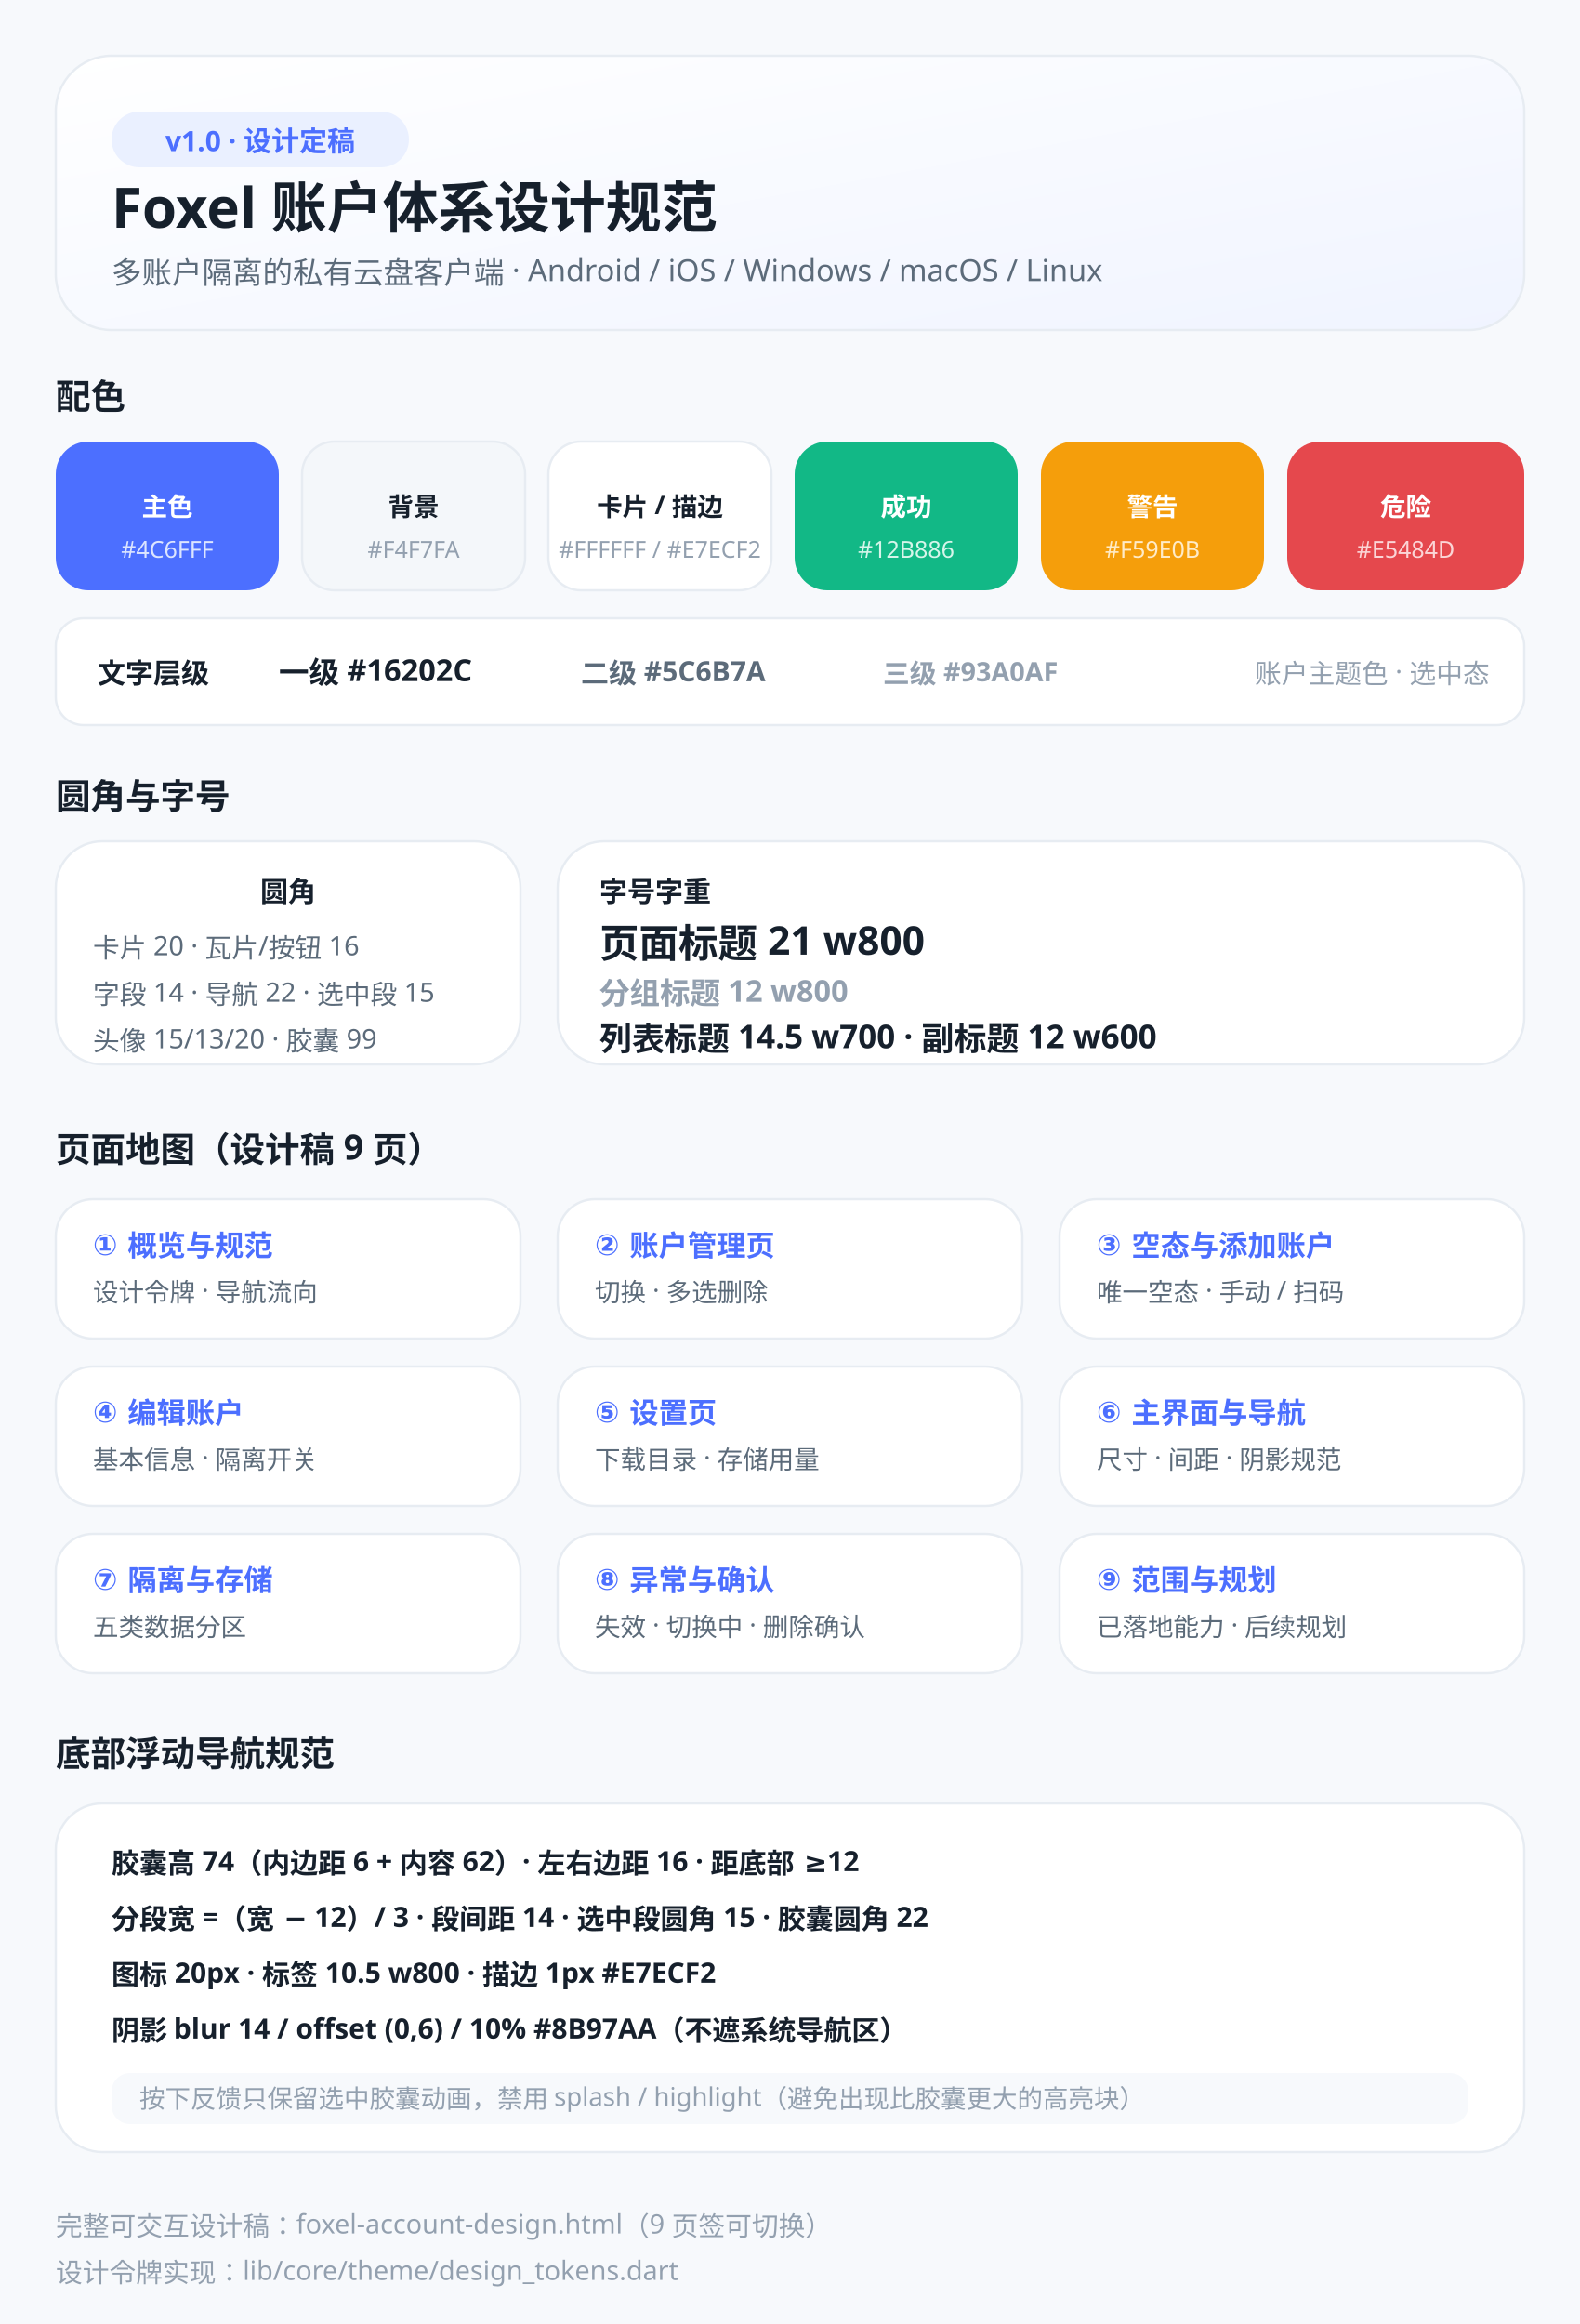
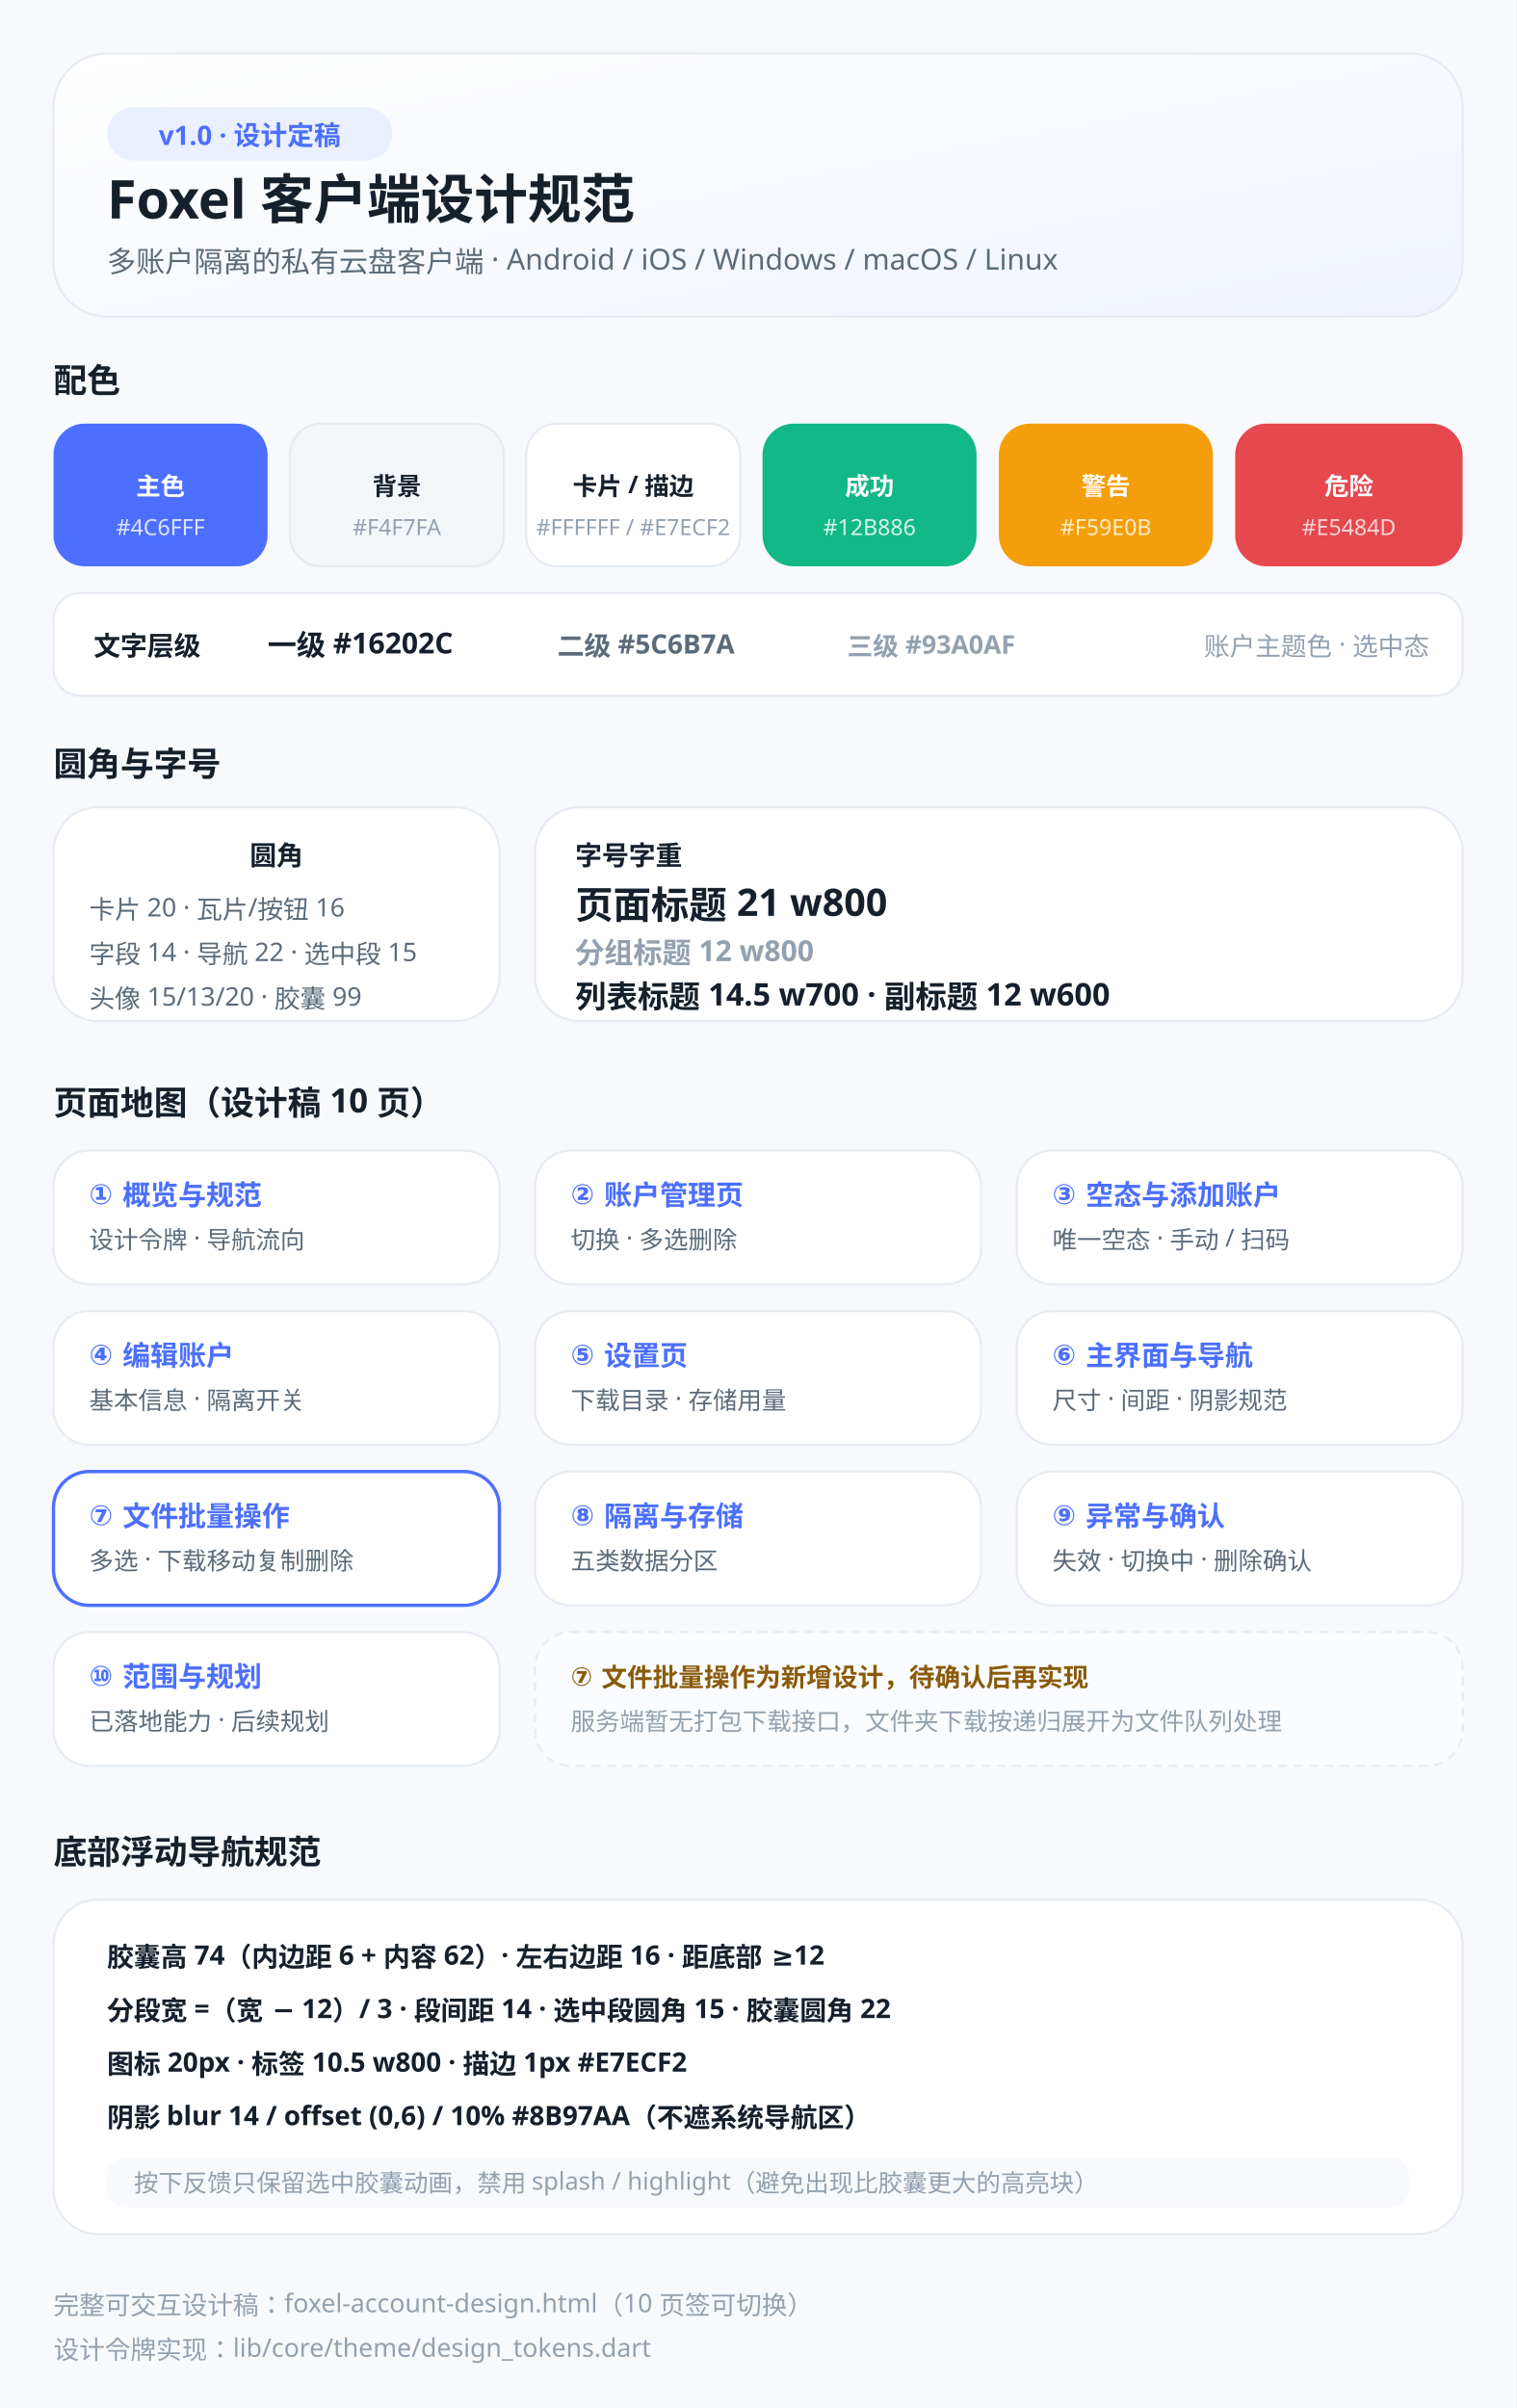
- <svg xmlns="http://www.w3.org/2000/svg" width="680" height="1000" viewBox="0 0 680 1000" font-family="'PingFang SC','Microsoft YaHei',system-ui,sans-serif">
+ <svg xmlns="http://www.w3.org/2000/svg" width="680" height="1080" viewBox="0 0 680 1080" font-family="'PingFang SC','Microsoft YaHei',system-ui,sans-serif">
  <defs>
    <linearGradient id="hero" x1="0" y1="0" x2="1" y2="1">
      <stop offset="0%" stop-color="#FFFFFF" />
      <stop offset="100%" stop-color="#F0F4FF" />
    </linearGradient>
  </defs>
-   <rect width="680" height="1000" fill="#F7F9FC" />
+   <rect width="680" height="1080" fill="#F7F9FC" />
  <rect x="24" y="24" width="632" height="118" rx="24" fill="url(#hero)" stroke="#E7ECF2" />
  <rect x="48" y="48" width="128" height="24" rx="12" fill="#EAF0FF" />
  <text x="112" y="65" text-anchor="middle" font-size="12" font-weight="700" fill="#4C6FFF">v1.0 · 设计定稿</text>
-   <text x="48" y="98" font-size="24" font-weight="800" fill="#16202C">Foxel 账户体系设计规范</text>
+   <text x="48" y="98" font-size="24" font-weight="800" fill="#16202C">Foxel 客户端设计规范</text>
  <text x="48" y="122" font-size="13" fill="#5C6B7A">多账户隔离的私有云盘客户端 · Android / iOS / Windows / macOS / Linux</text>
  <text x="24" y="176" font-size="15" font-weight="800" fill="#16202C">配色</text>
  <g>
    <rect x="24" y="190" width="96" height="64" rx="14" fill="#4C6FFF" />
    <text x="72" y="222" text-anchor="middle" font-size="11" font-weight="700" fill="#FFFFFF">主色</text>
    <text x="72" y="240" text-anchor="middle" font-size="10" fill="#DCE5FF">#4C6FFF</text>
    <rect x="130" y="190" width="96" height="64" rx="14" fill="#F4F7FA" stroke="#E7ECF2" />
    <text x="178" y="222" text-anchor="middle" font-size="11" font-weight="700" fill="#16202C">背景</text>
    <text x="178" y="240" text-anchor="middle" font-size="10" fill="#93A0AF">#F4F7FA</text>
    <rect x="236" y="190" width="96" height="64" rx="14" fill="#FFFFFF" stroke="#E7ECF2" />
    <text x="284" y="222" text-anchor="middle" font-size="11" font-weight="700" fill="#16202C">卡片 / 描边</text>
    <text x="284" y="240" text-anchor="middle" font-size="10" fill="#93A0AF">#FFFFFF / #E7ECF2</text>
    <rect x="342" y="190" width="96" height="64" rx="14" fill="#12B886" />
    <text x="390" y="222" text-anchor="middle" font-size="11" font-weight="700" fill="#FFFFFF">成功</text>
    <text x="390" y="240" text-anchor="middle" font-size="10" fill="#D6F5EA">#12B886</text>
    <rect x="448" y="190" width="96" height="64" rx="14" fill="#F59E0B" />
    <text x="496" y="222" text-anchor="middle" font-size="11" font-weight="700" fill="#FFFFFF">警告</text>
    <text x="496" y="240" text-anchor="middle" font-size="10" fill="#FFEBC7">#F59E0B</text>
    <rect x="554" y="190" width="102" height="64" rx="14" fill="#E5484D" />
    <text x="605" y="222" text-anchor="middle" font-size="11" font-weight="700" fill="#FFFFFF">危险</text>
    <text x="605" y="240" text-anchor="middle" font-size="10" fill="#FBD5D6">#E5484D</text>
  </g>
  <g>
    <rect x="24" y="266" width="632" height="46" rx="12" fill="#FFFFFF" stroke="#E7ECF2" />
    <text x="42" y="294" font-size="12" font-weight="700" fill="#16202C">文字层级</text>
    <text x="120" y="294" font-size="13" font-weight="800" fill="#16202C">一级 #16202C</text>
    <text x="250" y="294" font-size="12" font-weight="600" fill="#5C6B7A">二级 #5C6B7A</text>
    <text x="380" y="294" font-size="11.5" font-weight="600" fill="#93A0AF">三级 #93A0AF</text>
    <text x="540" y="294" font-size="11.5" fill="#93A0AF">账户主题色 · 选中态</text>
  </g>
  <text x="24" y="348" font-size="15" font-weight="800" fill="#16202C">圆角与字号</text>
  <g>
    <rect x="24" y="362" width="200" height="96" rx="20" fill="#FFFFFF" stroke="#E7ECF2" />
    <text x="124" y="388" text-anchor="middle" font-size="12" font-weight="800" fill="#16202C">圆角</text>
    <text x="40" y="412" font-size="11.5" fill="#5C6B7A">卡片 20 · 瓦片/按钮 16</text>
    <text x="40" y="432" font-size="11.5" fill="#5C6B7A">字段 14 · 导航 22 · 选中段 15</text>
    <text x="40" y="452" font-size="11.5" fill="#5C6B7A">头像 15/13/20 · 胶囊 99</text>
    <rect x="240" y="362" width="416" height="96" rx="20" fill="#FFFFFF" stroke="#E7ECF2" />
    <text x="258" y="388" font-size="12" font-weight="800" fill="#16202C">字号字重</text>
    <text x="258" y="412" font-size="17" font-weight="800" fill="#16202C">页面标题 21 w800</text>
    <text x="258" y="432" font-size="13" font-weight="800" fill="#93A0AF">分组标题 12 w800</text>
    <text x="258" y="452" font-size="14" font-weight="700" fill="#16202C">列表标题 14.5 w700 · 副标题 12 w600</text>
  </g>
-   <text x="24" y="500" font-size="15" font-weight="800" fill="#16202C">页面地图（设计稿 9 页）</text>
+   <text x="24" y="500" font-size="15" font-weight="800" fill="#16202C">页面地图（设计稿 10 页）</text>
  <g>
    <rect x="24" y="516" width="200" height="60" rx="16" fill="#FFFFFF" stroke="#E7ECF2" />
    <text x="40" y="540" font-size="12.5" font-weight="800" fill="#4C6FFF">① 概览与规范</text>
    <text x="40" y="560" font-size="11" fill="#5C6B7A">设计令牌 · 导航流向</text>
    <rect x="240" y="516" width="200" height="60" rx="16" fill="#FFFFFF" stroke="#E7ECF2" />
    <text x="256" y="540" font-size="12.5" font-weight="800" fill="#4C6FFF">② 账户管理页</text>
    <text x="256" y="560" font-size="11" fill="#5C6B7A">切换 · 多选删除</text>
    <rect x="456" y="516" width="200" height="60" rx="16" fill="#FFFFFF" stroke="#E7ECF2" />
    <text x="472" y="540" font-size="12.5" font-weight="800" fill="#4C6FFF">③ 空态与添加账户</text>
    <text x="472" y="560" font-size="11" fill="#5C6B7A">唯一空态 · 手动 / 扫码</text>
    <rect x="24" y="588" width="200" height="60" rx="16" fill="#FFFFFF" stroke="#E7ECF2" />
    <text x="40" y="612" font-size="12.5" font-weight="800" fill="#4C6FFF">④ 编辑账户</text>
    <text x="40" y="632" font-size="11" fill="#5C6B7A">基本信息 · 隔离开关</text>
    <rect x="240" y="588" width="200" height="60" rx="16" fill="#FFFFFF" stroke="#E7ECF2" />
    <text x="256" y="612" font-size="12.5" font-weight="800" fill="#4C6FFF">⑤ 设置页</text>
    <text x="256" y="632" font-size="11" fill="#5C6B7A">下载目录 · 存储用量</text>
    <rect x="456" y="588" width="200" height="60" rx="16" fill="#FFFFFF" stroke="#E7ECF2" />
    <text x="472" y="612" font-size="12.5" font-weight="800" fill="#4C6FFF">⑥ 主界面与导航</text>
    <text x="472" y="632" font-size="11" fill="#5C6B7A">尺寸 · 间距 · 阴影规范</text>
-     <rect x="24" y="660" width="200" height="60" rx="16" fill="#FFFFFF" stroke="#E7ECF2" />
-     <text x="40" y="684" font-size="12.5" font-weight="800" fill="#4C6FFF">⑦ 隔离与存储</text>
-     <text x="40" y="704" font-size="11" fill="#5C6B7A">五类数据分区</text>
+     <rect x="24" y="660" width="200" height="60" rx="16" fill="#FFFFFF" stroke="#4C6FFF" stroke-width="1.5" />
+     <text x="40" y="684" font-size="12.5" font-weight="800" fill="#4C6FFF">⑦ 文件批量操作</text>
+     <text x="40" y="704" font-size="11" fill="#5C6B7A">多选 · 下载移动复制删除</text>
    <rect x="240" y="660" width="200" height="60" rx="16" fill="#FFFFFF" stroke="#E7ECF2" />
-     <text x="256" y="684" font-size="12.5" font-weight="800" fill="#4C6FFF">⑧ 异常与确认</text>
-     <text x="256" y="704" font-size="11" fill="#5C6B7A">失效 · 切换中 · 删除确认</text>
+     <text x="256" y="684" font-size="12.5" font-weight="800" fill="#4C6FFF">⑧ 隔离与存储</text>
+     <text x="256" y="704" font-size="11" fill="#5C6B7A">五类数据分区</text>
    <rect x="456" y="660" width="200" height="60" rx="16" fill="#FFFFFF" stroke="#E7ECF2" />
-     <text x="472" y="684" font-size="12.5" font-weight="800" fill="#4C6FFF">⑨ 范围与规划</text>
-     <text x="472" y="704" font-size="11" fill="#5C6B7A">已落地能力 · 后续规划</text>
+     <text x="472" y="684" font-size="12.5" font-weight="800" fill="#4C6FFF">⑨ 异常与确认</text>
+     <text x="472" y="704" font-size="11" fill="#5C6B7A">失效 · 切换中 · 删除确认</text>
+     <rect x="24" y="732" width="200" height="60" rx="16" fill="#FFFFFF" stroke="#E7ECF2" />
+     <text x="40" y="756" font-size="12.5" font-weight="800" fill="#4C6FFF">⑩ 范围与规划</text>
+     <text x="40" y="776" font-size="11" fill="#5C6B7A">已落地能力 · 后续规划</text>
+     <rect x="240" y="732" width="416" height="60" rx="16" fill="#FAFCFF" stroke="#E7ECF2" stroke-dasharray="4 3" />
+     <text x="256" y="756" font-size="11.5" font-weight="700" fill="#8A5A08">⑦ 文件批量操作为新增设计，待确认后再实现</text>
+     <text x="256" y="776" font-size="11" fill="#93A0AF">服务端暂无打包下载接口，文件夹下载按递归展开为文件队列处理</text>
  </g>
-   <text x="24" y="760" font-size="15" font-weight="800" fill="#16202C">底部浮动导航规范</text>
-   <rect x="24" y="776" width="632" height="150" rx="20" fill="#FFFFFF" stroke="#E7ECF2" />
-   <text x="48" y="806" font-size="12" font-weight="700" fill="#16202C">胶囊高 74（内边距 6 + 内容 62）· 左右边距 16 · 距底部 ≥12</text>
-   <text x="48" y="830" font-size="12" font-weight="700" fill="#16202C">分段宽 =（宽 − 12）/ 3 · 段间距 14 · 选中段圆角 15 · 胶囊圆角 22</text>
-   <text x="48" y="854" font-size="12" font-weight="700" fill="#16202C">图标 20px · 标签 10.5 w800 · 描边 1px #E7ECF2</text>
-   <text x="48" y="878" font-size="12" font-weight="700" fill="#16202C">阴影 blur 14 / offset (0,6) / 10% #8B97AA（不遮系统导航区）</text>
+   <text x="24" y="836" font-size="15" font-weight="800" fill="#16202C">底部浮动导航规范</text>
+   <rect x="24" y="852" width="632" height="150" rx="20" fill="#FFFFFF" stroke="#E7ECF2" />
+   <text x="48" y="882" font-size="12" font-weight="700" fill="#16202C">胶囊高 74（内边距 6 + 内容 62）· 左右边距 16 · 距底部 ≥12</text>
+   <text x="48" y="906" font-size="12" font-weight="700" fill="#16202C">分段宽 =（宽 − 12）/ 3 · 段间距 14 · 选中段圆角 15 · 胶囊圆角 22</text>
+   <text x="48" y="930" font-size="12" font-weight="700" fill="#16202C">图标 20px · 标签 10.5 w800 · 描边 1px #E7ECF2</text>
+   <text x="48" y="954" font-size="12" font-weight="700" fill="#16202C">阴影 blur 14 / offset (0,6) / 10% #8B97AA（不遮系统导航区）</text>
  <g>
-     <rect x="48" y="892" width="584" height="22" rx="8" fill="#F7F9FC" />
-     <text x="60" y="907" font-size="11" fill="#93A0AF">按下反馈只保留选中胶囊动画，禁用 splash / highlight（避免出现比胶囊更大的高亮块）</text>
+     <rect x="48" y="968" width="584" height="22" rx="8" fill="#F7F9FC" />
+     <text x="60" y="983" font-size="11" fill="#93A0AF">按下反馈只保留选中胶囊动画，禁用 splash / highlight（避免出现比胶囊更大的高亮块）</text>
  </g>
-   <text x="24" y="962" font-size="11.5" fill="#93A0AF">完整可交互设计稿：foxel-account-design.html（9 页签可切换）</text>
-   <text x="24" y="982" font-size="11.5" fill="#93A0AF">设计令牌实现：lib/core/theme/design_tokens.dart</text>
+   <text x="24" y="1038" font-size="11.5" fill="#93A0AF">完整可交互设计稿：foxel-account-design.html（10 页签可切换）</text>
+   <text x="24" y="1058" font-size="11.5" fill="#93A0AF">设计令牌实现：lib/core/theme/design_tokens.dart</text>
</svg>
